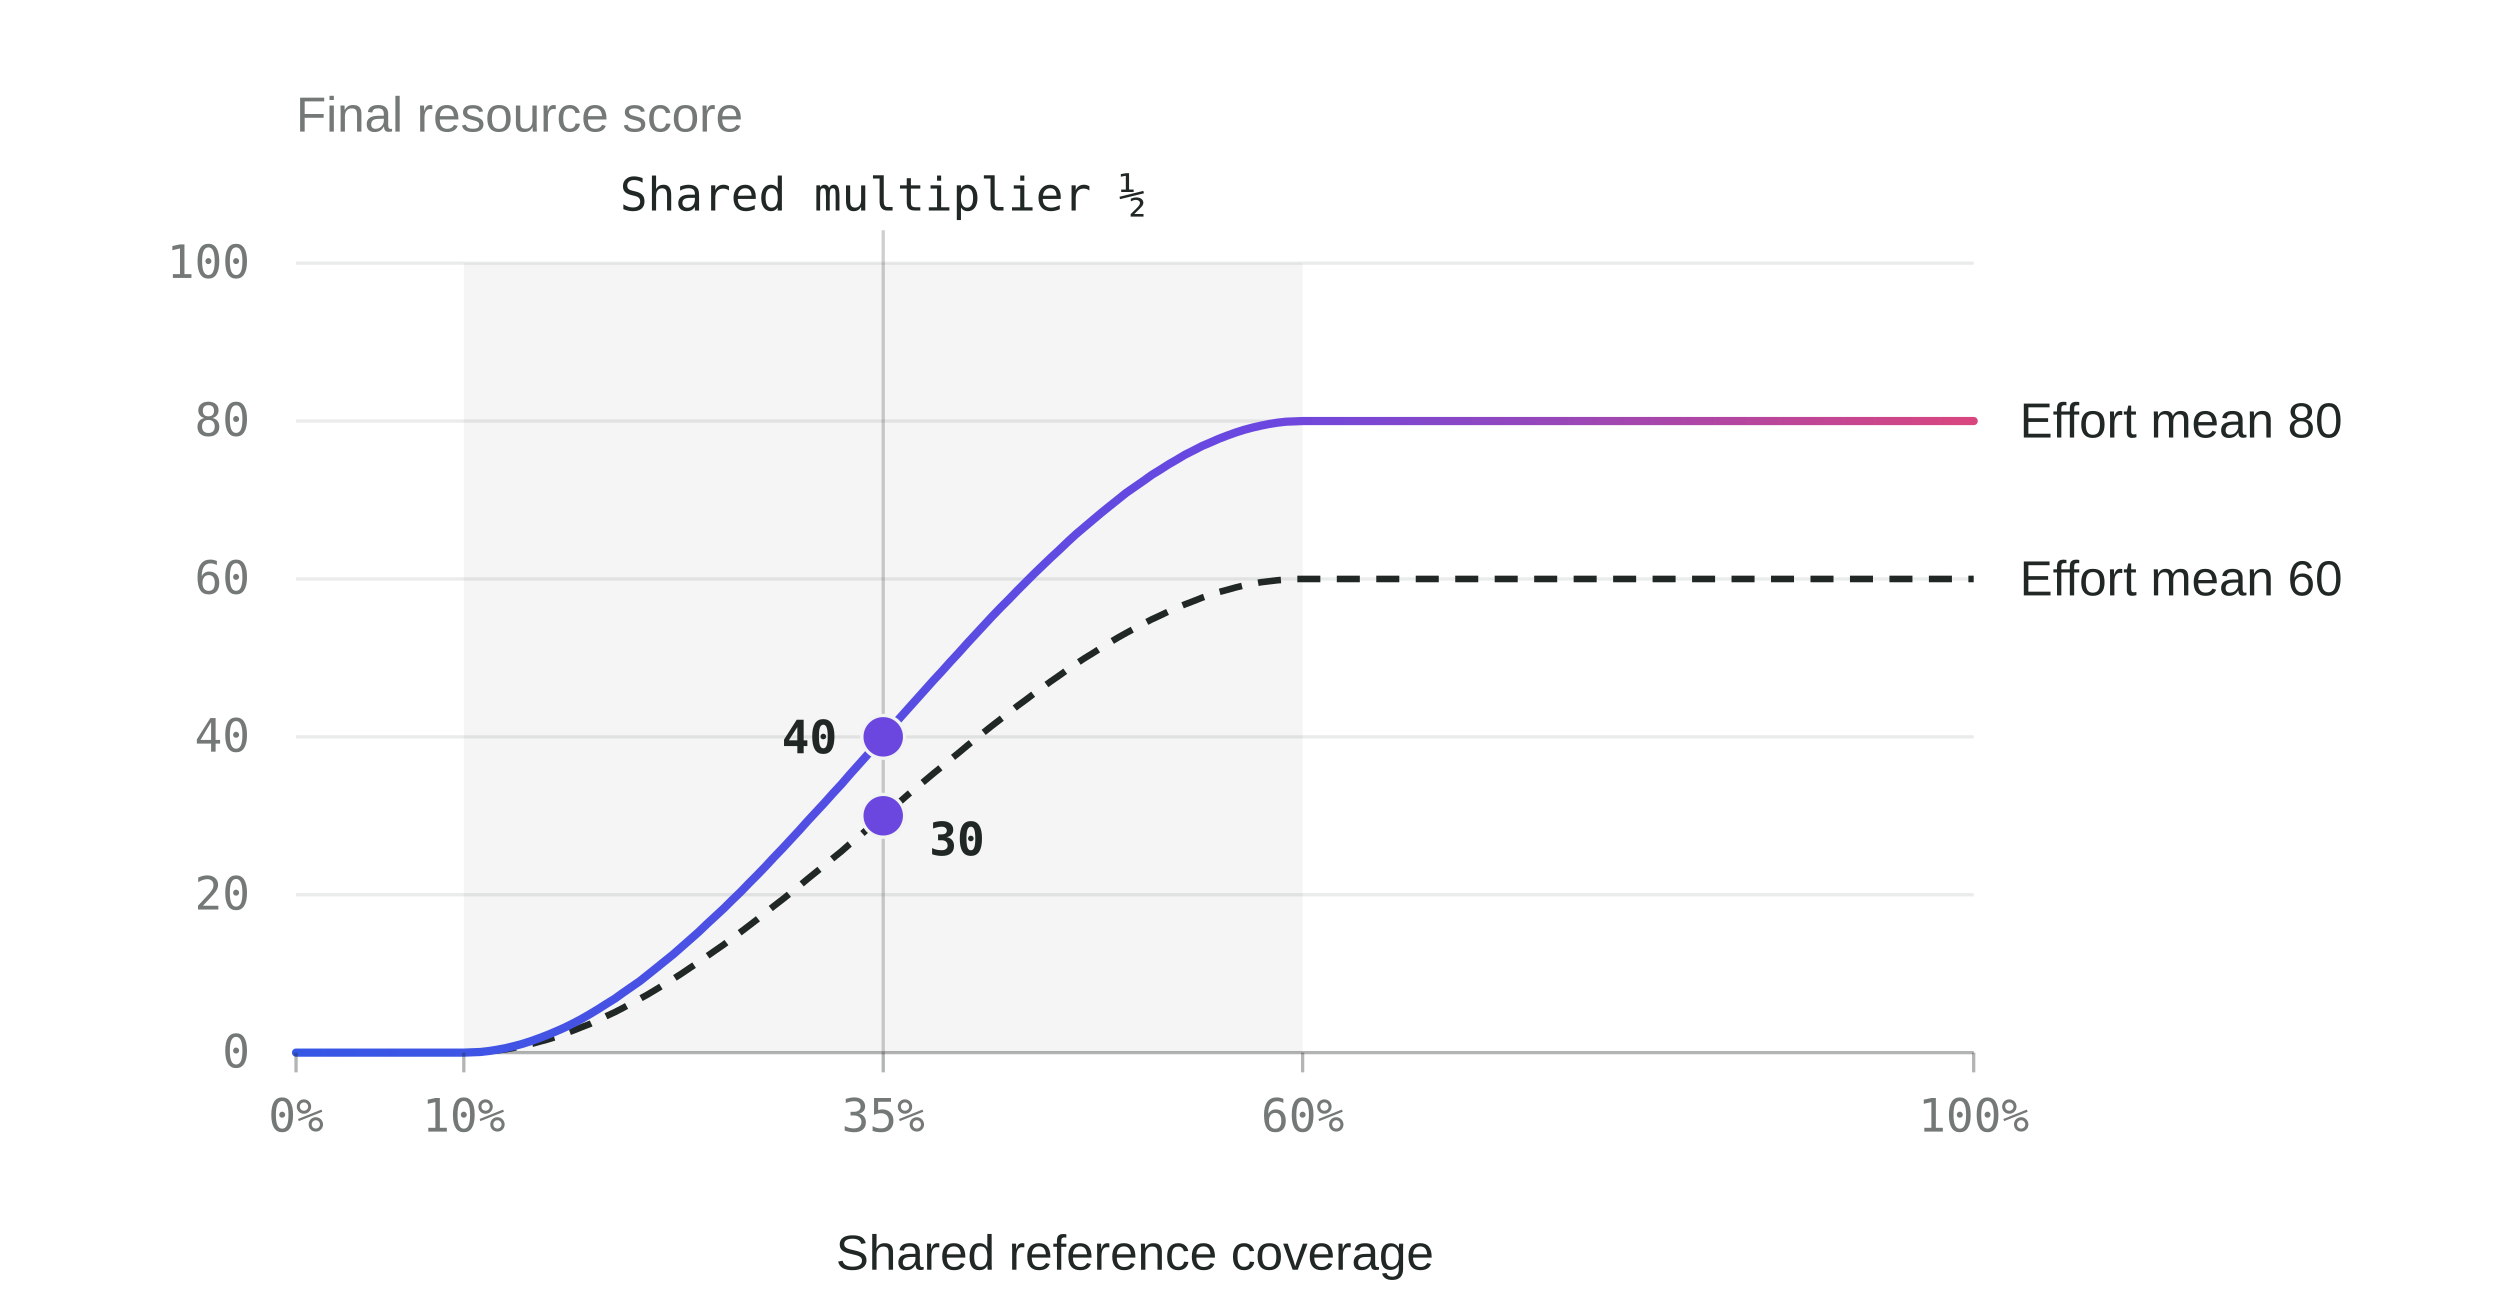
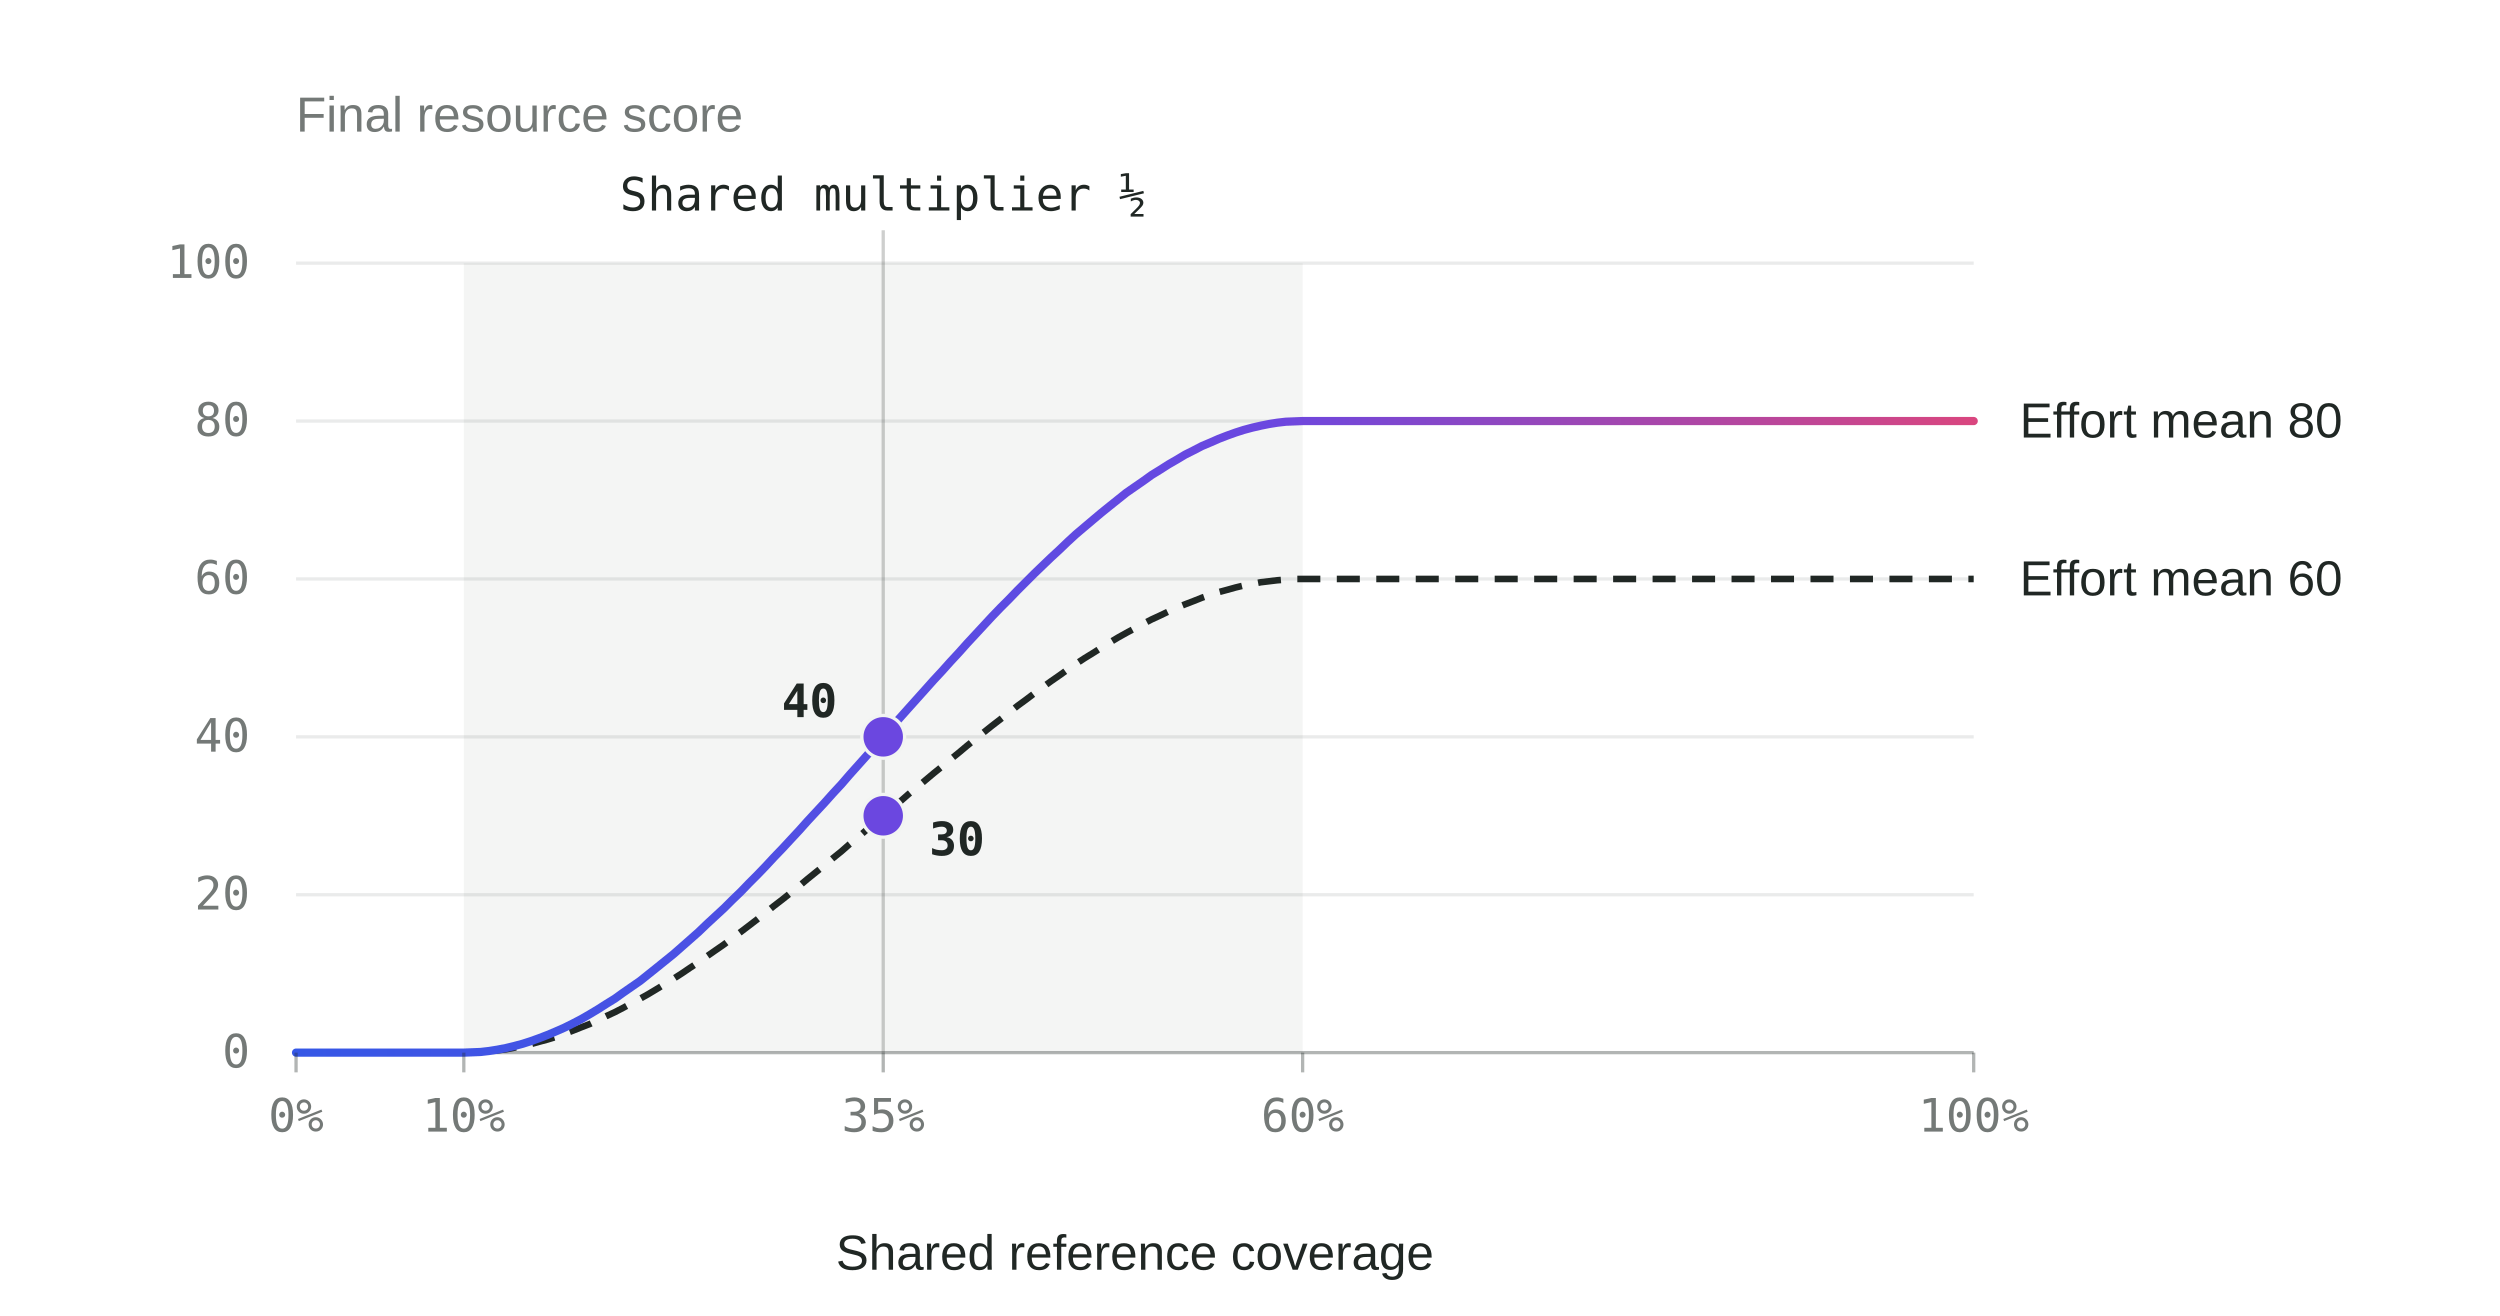
<svg xmlns="http://www.w3.org/2000/svg" viewBox="0 0 760 400" role="img" aria-labelledby="title desc">
  <style>
text{font-family:"Avenir Next","Segoe UI",Arial,sans-serif;font-size:15px;fill:#202724}
.num{font-family:"SFMono-Regular","SF Mono",Menlo,Consolas,monospace;font-size:14px}
.small{font-size:12.5px}.big{font-size:18px}.strong{font-weight:600}
.muted{fill-opacity:.62}.faint{opacity:.4}.half{opacity:.5}
.grid{fill:none;stroke:#202724;stroke-opacity:.09}
.guide{fill:none;stroke:#202724;stroke-opacity:.22}
.axis{fill:none;stroke:#202724;stroke-opacity:.34}
.ink{fill:#202724}.ink-line{fill:none;stroke:#202724}.ink-wash{fill:#202724;fill-opacity:.08}
.ring{stroke:#f2f4f2;stroke-width:2;paint-order:stroke}.gap{stroke:#f2f4f2;stroke-width:2}
.violet{fill:#6b47e0}.violet-line{fill:none;stroke:#6b47e0}.violet-wash{fill:#6b47e0;fill-opacity:.14}
.rose{fill:#c93f78}.rose-line{fill:none;stroke:#c93f78}.rose-wash{fill:#c93f78;fill-opacity:.14}
.amber{fill:#a8740c}.amber-line{fill:none;stroke:#a8740c}.amber-wash{fill:#a8740c;fill-opacity:.16}
.h0{stop-color:#3557e6}.h1{stop-color:#6b47e0}.h2{stop-color:#d9467f}
.land0{stop-color:#6b47e0;stop-opacity:.12}.land1{stop-color:#6b47e0;stop-opacity:.01}
.halo{opacity:0}
.m{font-size:1.12em}.mr,.mi,.mb{font-family:"KaTeX_Main","Latin Modern Roman","STIX Two Text","Cambria","Times New Roman",serif;font-style:normal;font-weight:400}.mb{font-weight:700}.mi{font-family:"KaTeX_Math","Latin Modern Math","STIX Two Text","Cambria Math","Times New Roman",serif;font-style:italic}
@media (prefers-color-scheme:dark){
text{fill:#f2f3ed}.muted{fill-opacity:.58}
.grid{stroke:#f2f3ed;stroke-opacity:.08}.guide{stroke:#f2f3ed;stroke-opacity:.2}.axis{stroke:#f2f3ed;stroke-opacity:.3}
.ink{fill:#f2f3ed}.ink-line{stroke:#f2f3ed}.ink-wash{fill:#f2f3ed;fill-opacity:.1}
.ring{stroke:#0b1016}.gap{stroke:#0b1016}
.violet{fill:#8f6bff}.violet-line{stroke:#8f6bff}.violet-wash{fill:#8f6bff;fill-opacity:.22}
.rose{fill:#e06296}.rose-line{stroke:#e06296}.rose-wash{fill:#e06296;fill-opacity:.2}
.amber{fill:#b98b24}.amber-line{stroke:#b98b24}.amber-wash{fill:#b98b24;fill-opacity:.22}
.h0{stop-color:#4a72ff}.h1{stop-color:#8f6bff}.h2{stop-color:#ff92bd}
.land0{stop-color:#6f8cff;stop-opacity:.16}.land1{stop-color:#6f8cff;stop-opacity:.02}
.halo{opacity:.55}
}
</style>
  <defs>
    <filter id="glow" x="-1" y="-1" width="3" height="3">
      <feGaussianBlur stdDeviation="3" />
    </filter>
    <marker id="tip-ink" viewBox="0 0 10 10" refX="8" refY="5" markerWidth="6" markerHeight="6" orient="auto-start-reverse">
      <path class="ink" d="M0 0L10 5L0 10Z" />
    </marker>
    <marker id="tip-violet" viewBox="0 0 10 10" refX="8" refY="5" markerWidth="6" markerHeight="6" orient="auto-start-reverse">
      <path class="violet" d="M0 0L10 5L0 10Z" />
    </marker>
    <marker id="tip-rose" viewBox="0 0 10 10" refX="8" refY="5" markerWidth="6" markerHeight="6" orient="auto-start-reverse">
      <path class="rose" d="M0 0L10 5L0 10Z" />
    </marker>
    <marker id="tip-amber" viewBox="0 0 10 10" refX="8" refY="5" markerWidth="6" markerHeight="6" orient="auto-start-reverse">
      <path class="amber" d="M0 0L10 5L0 10Z" />
    </marker>
    <linearGradient id="light" gradientUnits="userSpaceOnUse" x1="90" y1="0" x2="600" y2="0">
      <stop class="h0" offset="0" />
      <stop class="h1" offset=".58" />
      <stop class="h2" offset="1" />
    </linearGradient>
    <linearGradient id="land" gradientUnits="userSpaceOnUse" x1="0" y1="128" x2="0" y2="320">
      <stop class="land0" offset="0" />
      <stop class="land1" offset="1" />
    </linearGradient>
  </defs>
  <text class="muted" x="90" y="40">Final resource score</text>
  <rect class="ink-wash" x="141" y="80" width="255" height="240" opacity=".6" />
  <path class="axis" d="M90 320L600 320" />
  <text class="num muted" x="76" y="324.5" text-anchor="end">0</text>
  <path class="grid" d="M90 272L600 272" />
  <text class="num muted" x="76" y="276.5" text-anchor="end">20</text>
  <path class="grid" d="M90 224L600 224" />
  <text class="num muted" x="76" y="228.5" text-anchor="end">40</text>
  <path class="grid" d="M90 176L600 176" />
  <text class="num muted" x="76" y="180.5" text-anchor="end">60</text>
  <path class="grid" d="M90 128L600 128" />
  <text class="num muted" x="76" y="132.5" text-anchor="end">80</text>
  <path class="grid" d="M90 80L600 80" />
  <text class="num muted" x="76" y="84.5" text-anchor="end">100</text>
  <path class="guide" d="M268.5 70L268.5 320" />
  <text class="num" x="268.5" y="64" text-anchor="middle">Shared multiplier ½</text>
  <path class="ink-line" d="M90 320L92.5 320L95.1 320L97.7 320L100.2 320L102.8 320L105.3 320L107.8 320L110.4 320L113 320L115.5 320L118 320L120.6 320L123.2 320L125.7 320L128.3 320L130.8 320L133.3 320L135.9 320L138.4 320L141 320L143.6 320L146.1 319.8L148.7 319.6L151.2 319.3L153.8 319L156.3 318.5L158.9 318L161.4 317.4L163.9 316.7L166.5 316L169.1 315.2L171.6 314.3L174.2 313.3L176.7 312.3L179.3 311.3L181.8 310.1L184.3 308.9L186.9 307.7L189.4 306.4L192 305L194.6 303.6L197.1 302.2L199.6 300.7L202.2 299.1L204.8 297.5L207.3 295.9L209.8 294.2L212.4 292.5L214.9 290.7L217.5 288.9L220.1 287.1L222.6 285.2L225.2 283.3L227.7 281.4L230.3 279.4L232.8 277.4L235.3 275.4L237.9 273.4L240.4 271.4L243 269.3L245.5 267.2L248.1 265.1L250.7 263L253.2 260.9L255.8 258.8L258.3 256.6L260.9 254.5L263.4 252.3L265.9 250.2L268.5 248L271 245.8L273.6 243.7L276.1 241.5L278.7 239.4L281.3 237.2L283.8 235.1L286.4 233L288.9 230.9L291.5 228.8L294 226.7L296.6 224.6L299.1 222.6L301.6 220.6L304.2 218.6L306.8 216.6L309.3 214.6L311.9 212.7L314.4 210.8L317 208.9L319.5 207.1L322.1 205.3L324.6 203.5L327.1 201.8L329.7 200.1L332.3 198.5L334.8 196.9L337.4 195.3L339.9 193.8L342.4 192.4L345 191L347.6 189.6L350.1 188.3L352.7 187.1L355.2 185.9L357.8 184.7L360.3 183.7L362.9 182.7L365.4 181.7L368 180.8L370.5 180L373.1 179.3L375.6 178.6L378.1 178L380.7 177.5L383.3 177L385.8 176.7L388.3 176.4L390.9 176.2L393.4 176L396 176L398.6 176L401.1 176L403.6 176L406.2 176L408.8 176L411.3 176L413.9 176L416.4 176L418.9 176L421.5 176L424.1 176L426.6 176L429.2 176L431.7 176L434.3 176L436.8 176L439.4 176L441.9 176L444.4 176L447 176L449.5 176L452.1 176L454.6 176L457.2 176L459.8 176L462.3 176L464.8 176L467.4 176L469.9 176L472.5 176L475.1 176L477.6 176L480.2 176L482.7 176L485.3 176L487.8 176L490.4 176L492.9 176L495.5 176L498 176L500.6 176L503.1 176L505.6 176L508.2 176L510.8 176L513.3 176L515.8 176L518.4 176L521 176L523.5 176L526 176L528.6 176L531.1 176L533.7 176L536.3 176L538.8 176L541.4 176L543.9 176L546.5 176L549 176L551.5 176L554.1 176L556.7 176L559.2 176L561.8 176L564.3 176L566.9 176L569.4 176L572 176L574.5 176L577 176L579.6 176L582.1 176L584.7 176L587.3 176L589.8 176L592.3 176L594.9 176L597.5 176L600 176" stroke-width="2" stroke-dasharray="7 5" />
-   <path d="M90 320L92.5 320L95.1 320L97.7 320L100.2 320L102.8 320L105.3 320L107.8 320L110.4 320L113 320L115.5 320L118 320L120.6 320L123.2 320L125.7 320L128.3 320L130.8 320L133.3 320L135.9 320L138.4 320L141 320L143.6 319.9L146.1 319.8L148.7 319.5L151.2 319.1L153.8 318.6L156.3 318L158.9 317.3L161.4 316.5L163.9 315.6L166.5 314.6L169.1 313.5L171.6 312.4L174.2 311.1L176.7 309.8L179.3 308.3L181.8 306.8L184.3 305.2L186.9 303.6L189.4 301.8L192 300L194.6 298.2L197.1 296.2L199.6 294.2L202.2 292.1L204.8 290L207.3 287.8L209.8 285.6L212.4 283.3L214.9 280.9L217.5 278.5L220.1 276.1L222.6 273.6L225.2 271.1L227.7 268.5L230.3 265.9L232.8 263.3L235.3 260.6L237.9 257.9L240.4 255.2L243 252.4L245.5 249.6L248.1 246.8L250.7 244L253.2 241.2L255.8 238.4L258.3 235.5L260.9 232.6L263.4 229.8L265.9 226.9L268.5 224L271 221.1L273.6 218.2L276.1 215.4L278.7 212.5L281.3 209.6L283.8 206.8L286.4 204L288.9 201.2L291.5 198.4L294 195.6L296.6 192.8L299.1 190.1L301.6 187.4L304.2 184.7L306.8 182.1L309.3 179.5L311.9 176.9L314.4 174.4L317 171.9L319.5 169.5L322.1 167.1L324.6 164.7L327.1 162.4L329.7 160.2L332.3 158L334.8 155.9L337.4 153.8L339.9 151.8L342.4 149.8L345 148L347.6 146.2L350.1 144.4L352.7 142.8L355.2 141.2L357.8 139.7L360.3 138.2L362.9 136.9L365.4 135.6L368 134.5L370.5 133.4L373.1 132.4L375.6 131.5L378.1 130.7L380.7 130L383.3 129.4L385.8 128.9L388.3 128.5L390.9 128.2L393.4 128.1L396 128L398.6 128L401.1 128L403.6 128L406.2 128L408.8 128L411.3 128L413.9 128L416.4 128L418.9 128L421.5 128L424.1 128L426.6 128L429.2 128L431.7 128L434.3 128L436.8 128L439.4 128L441.9 128L444.4 128L447 128L449.5 128L452.1 128L454.6 128L457.2 128L459.8 128L462.3 128L464.8 128L467.4 128L469.9 128L472.5 128L475.1 128L477.6 128L480.2 128L482.7 128L485.3 128L487.8 128L490.4 128L492.9 128L495.5 128L498 128L500.6 128L503.1 128L505.6 128L508.2 128L510.8 128L513.3 128L515.8 128L518.4 128L521 128L523.5 128L526 128L528.6 128L531.1 128L533.7 128L536.3 128L538.8 128L541.4 128L543.9 128L546.5 128L549 128L551.5 128L554.1 128L556.7 128L559.2 128L561.8 128L564.3 128L566.9 128L569.4 128L572 128L574.5 128L577 128L579.6 128L582.1 128L584.7 128L587.3 128L589.8 128L592.3 128L594.9 128L597.5 128L600 128" fill="none" stroke="url(#light)" stroke-width="8" opacity=".14" class="halo" />
  <path d="M90 320L92.5 320L95.1 320L97.7 320L100.2 320L102.8 320L105.3 320L107.8 320L110.4 320L113 320L115.5 320L118 320L120.6 320L123.2 320L125.7 320L128.3 320L130.8 320L133.3 320L135.9 320L138.4 320L141 320L143.6 319.9L146.1 319.8L148.7 319.5L151.2 319.1L153.8 318.6L156.3 318L158.9 317.3L161.4 316.5L163.9 315.6L166.5 314.6L169.1 313.5L171.6 312.4L174.2 311.1L176.7 309.8L179.3 308.3L181.8 306.8L184.3 305.2L186.9 303.6L189.4 301.8L192 300L194.6 298.2L197.1 296.2L199.6 294.2L202.2 292.1L204.8 290L207.3 287.8L209.8 285.6L212.4 283.3L214.9 280.9L217.5 278.5L220.1 276.1L222.6 273.6L225.2 271.1L227.7 268.5L230.3 265.9L232.8 263.3L235.3 260.6L237.9 257.9L240.4 255.2L243 252.4L245.5 249.6L248.1 246.8L250.7 244L253.2 241.2L255.8 238.4L258.3 235.5L260.9 232.6L263.4 229.8L265.9 226.9L268.5 224L271 221.1L273.6 218.2L276.1 215.4L278.7 212.5L281.3 209.6L283.8 206.8L286.4 204L288.9 201.2L291.5 198.4L294 195.6L296.6 192.8L299.1 190.1L301.6 187.4L304.2 184.7L306.8 182.1L309.3 179.5L311.9 176.9L314.4 174.4L317 171.9L319.5 169.5L322.1 167.1L324.6 164.7L327.1 162.4L329.7 160.2L332.3 158L334.8 155.9L337.4 153.8L339.9 151.8L342.4 149.8L345 148L347.6 146.2L350.1 144.4L352.7 142.8L355.2 141.2L357.8 139.7L360.3 138.2L362.9 136.9L365.4 135.6L368 134.5L370.5 133.4L373.1 132.4L375.6 131.5L378.1 130.7L380.7 130L383.3 129.4L385.8 128.9L388.3 128.5L390.9 128.2L393.4 128.1L396 128L398.6 128L401.1 128L403.6 128L406.2 128L408.8 128L411.3 128L413.9 128L416.4 128L418.9 128L421.5 128L424.1 128L426.6 128L429.2 128L431.7 128L434.3 128L436.8 128L439.4 128L441.9 128L444.4 128L447 128L449.5 128L452.1 128L454.6 128L457.2 128L459.8 128L462.3 128L464.8 128L467.4 128L469.9 128L472.5 128L475.1 128L477.6 128L480.2 128L482.7 128L485.3 128L487.8 128L490.4 128L492.9 128L495.5 128L498 128L500.6 128L503.1 128L505.6 128L508.2 128L510.8 128L513.3 128L515.8 128L518.4 128L521 128L523.5 128L526 128L528.6 128L531.1 128L533.7 128L536.3 128L538.8 128L541.4 128L543.9 128L546.5 128L549 128L551.5 128L554.1 128L556.7 128L559.2 128L561.8 128L564.3 128L566.9 128L569.4 128L572 128L574.5 128L577 128L579.6 128L582.1 128L584.7 128L587.3 128L589.8 128L592.3 128L594.9 128L597.5 128L600 128" fill="none" stroke="url(#light)" stroke-width="2.5" stroke-linecap="round" stroke-linejoin="round" />
  <g>
    <circle class="violet halo" cx="268.5" cy="224" r="8" filter="url(#glow)" />
    <circle class="violet ring" cx="268.5" cy="224" r="6" />
  </g>
  <g>
    <circle class="violet halo" cx="268.5" cy="248" r="8" filter="url(#glow)" />
    <circle class="violet ring" cx="268.5" cy="248" r="6" />
  </g>
-   <text class="num strong" x="254.5" y="229" text-anchor="end">40</text>
+   <text class="num strong" x="254.5" y="218" text-anchor="end">40</text>
  <text class="num strong" x="282.5" y="260">30</text>
  <text x="614" y="133">Effort mean 80</text>
  <text x="614" y="181">Effort mean 60</text>
  <path class="axis" d="M90 320L90 326" />
  <text class="num muted" x="90" y="344" text-anchor="middle">0%</text>
  <path class="axis" d="M141 320L141 326" />
  <text class="num muted" x="141" y="344" text-anchor="middle">10%</text>
  <path class="axis" d="M268.5 320L268.5 326" />
  <text class="num muted" x="268.5" y="344" text-anchor="middle">35%</text>
  <path class="axis" d="M396 320L396 326" />
  <text class="num muted" x="396" y="344" text-anchor="middle">60%</text>
  <path class="axis" d="M600 320L600 326" />
  <text class="num muted" x="600" y="344" text-anchor="middle">100%</text>
  <text x="345" y="386" text-anchor="middle">Shared reference coverage</text>
</svg>
